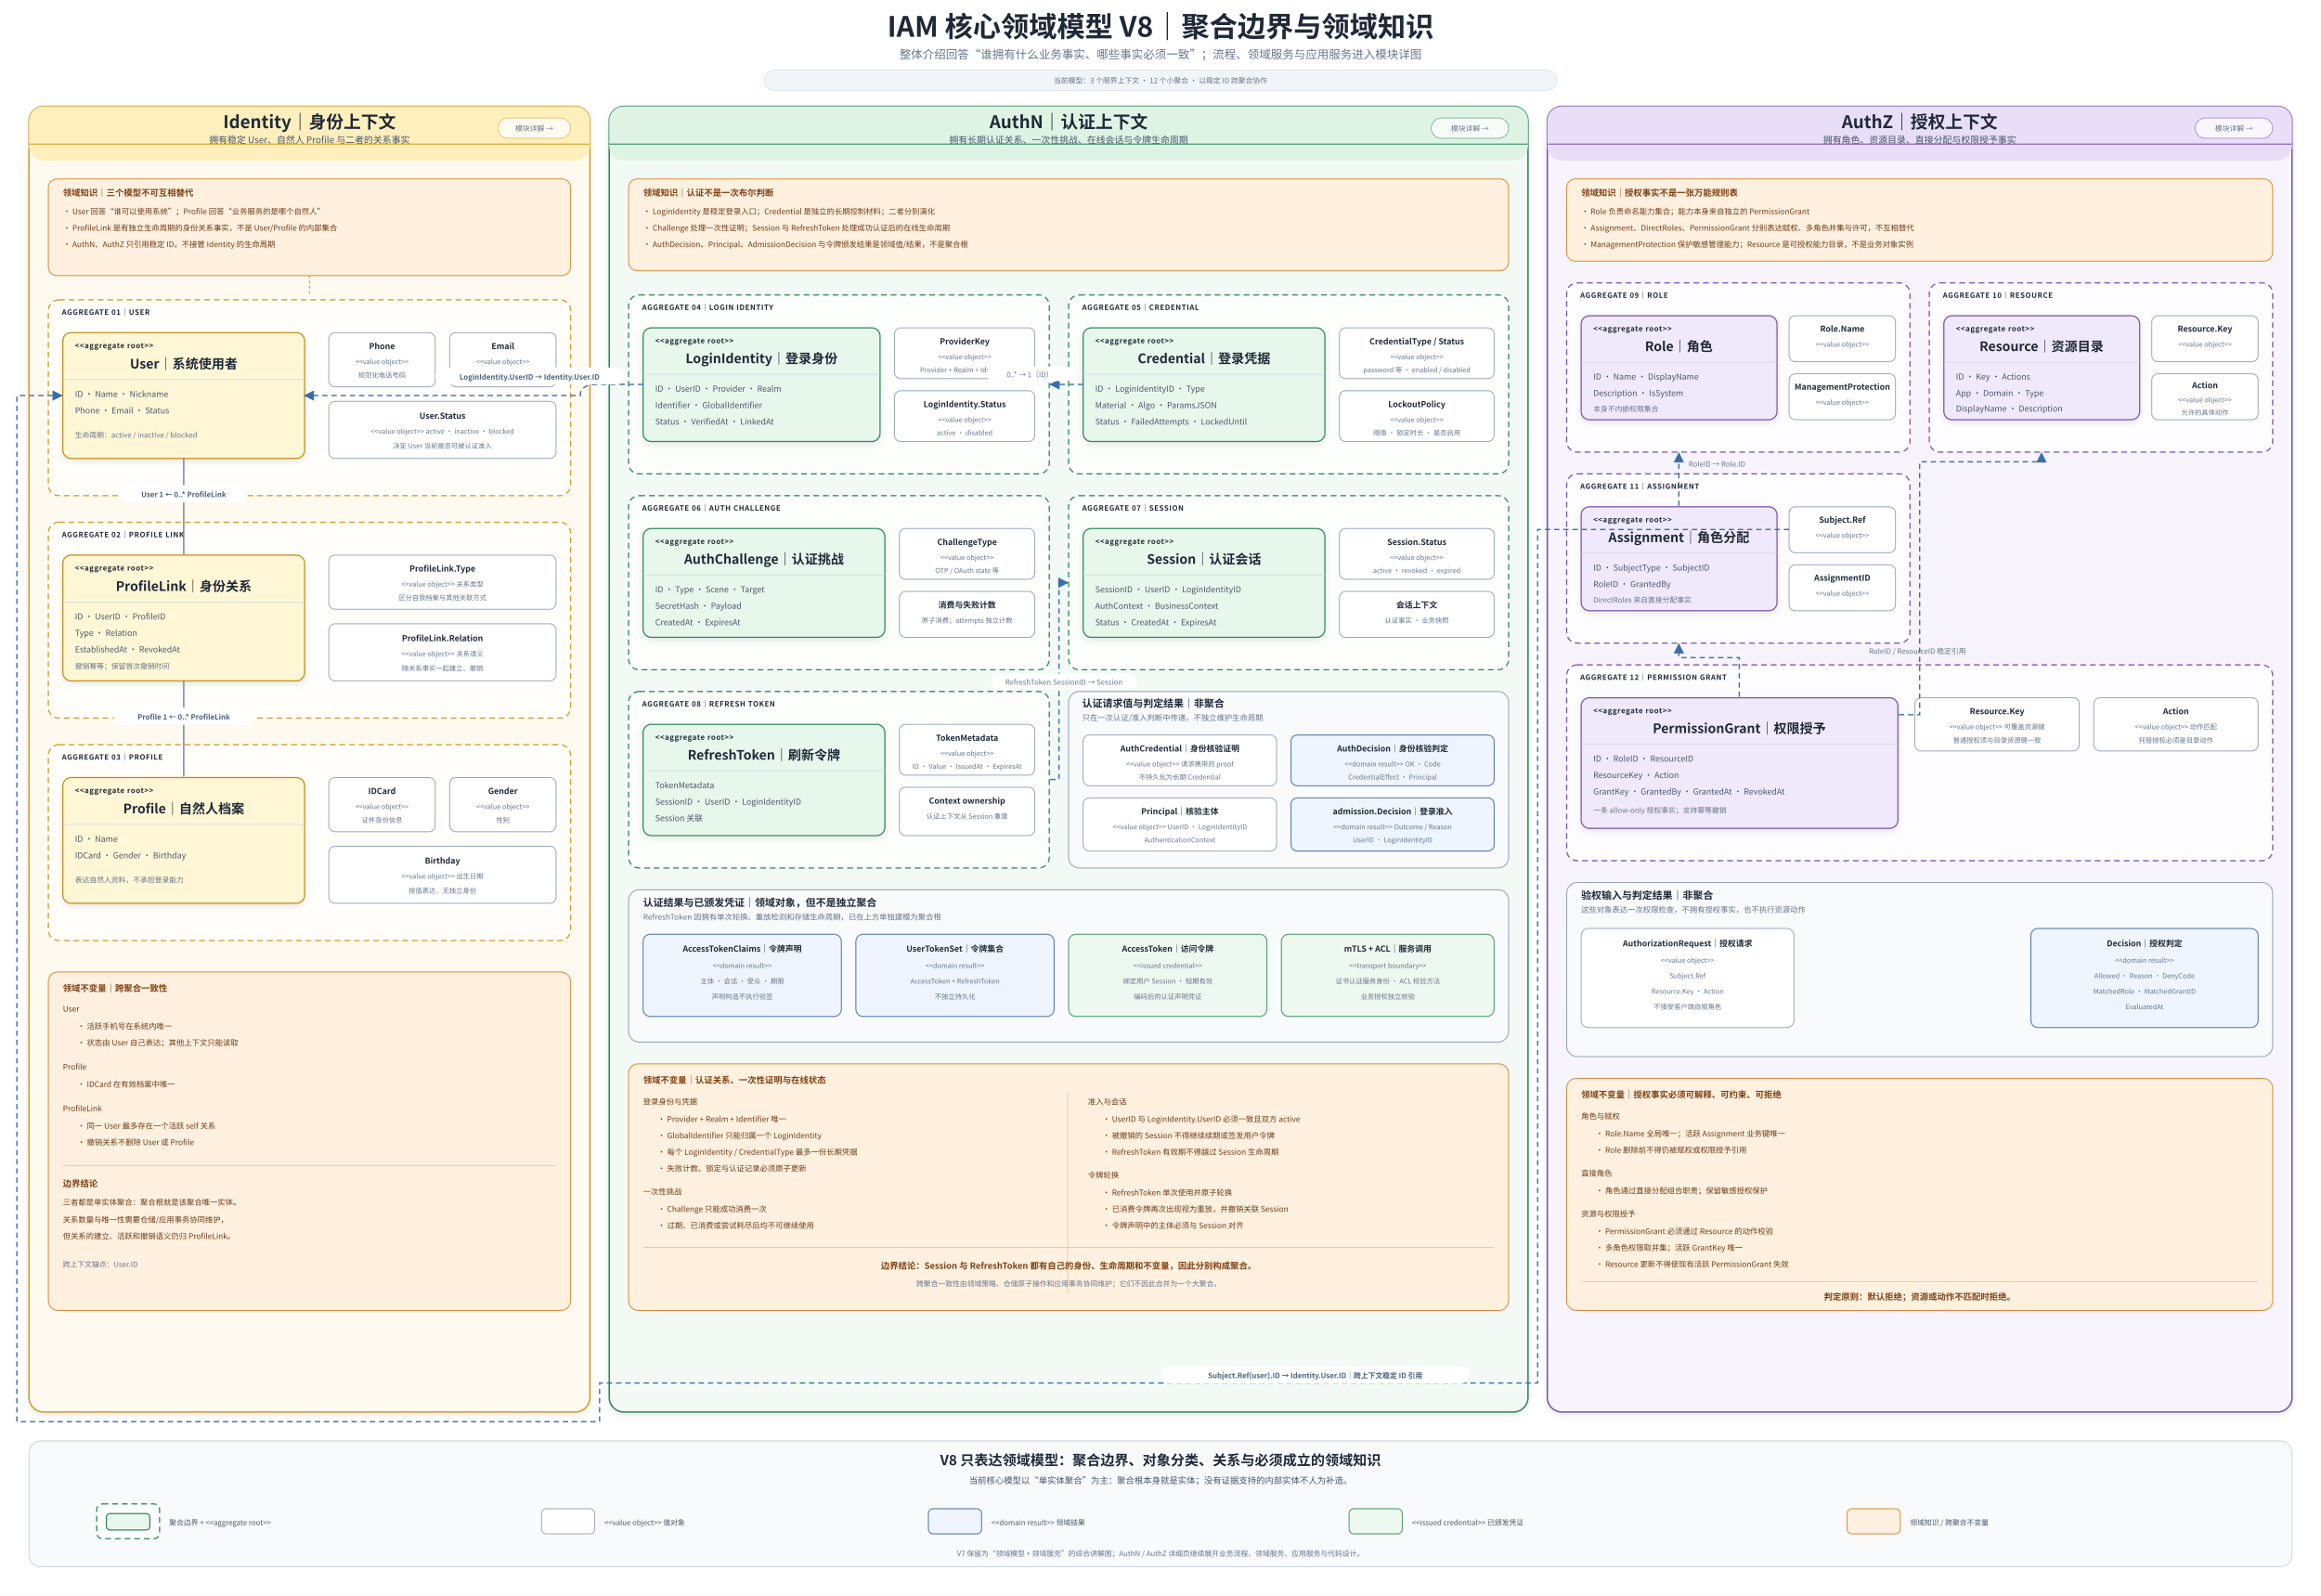
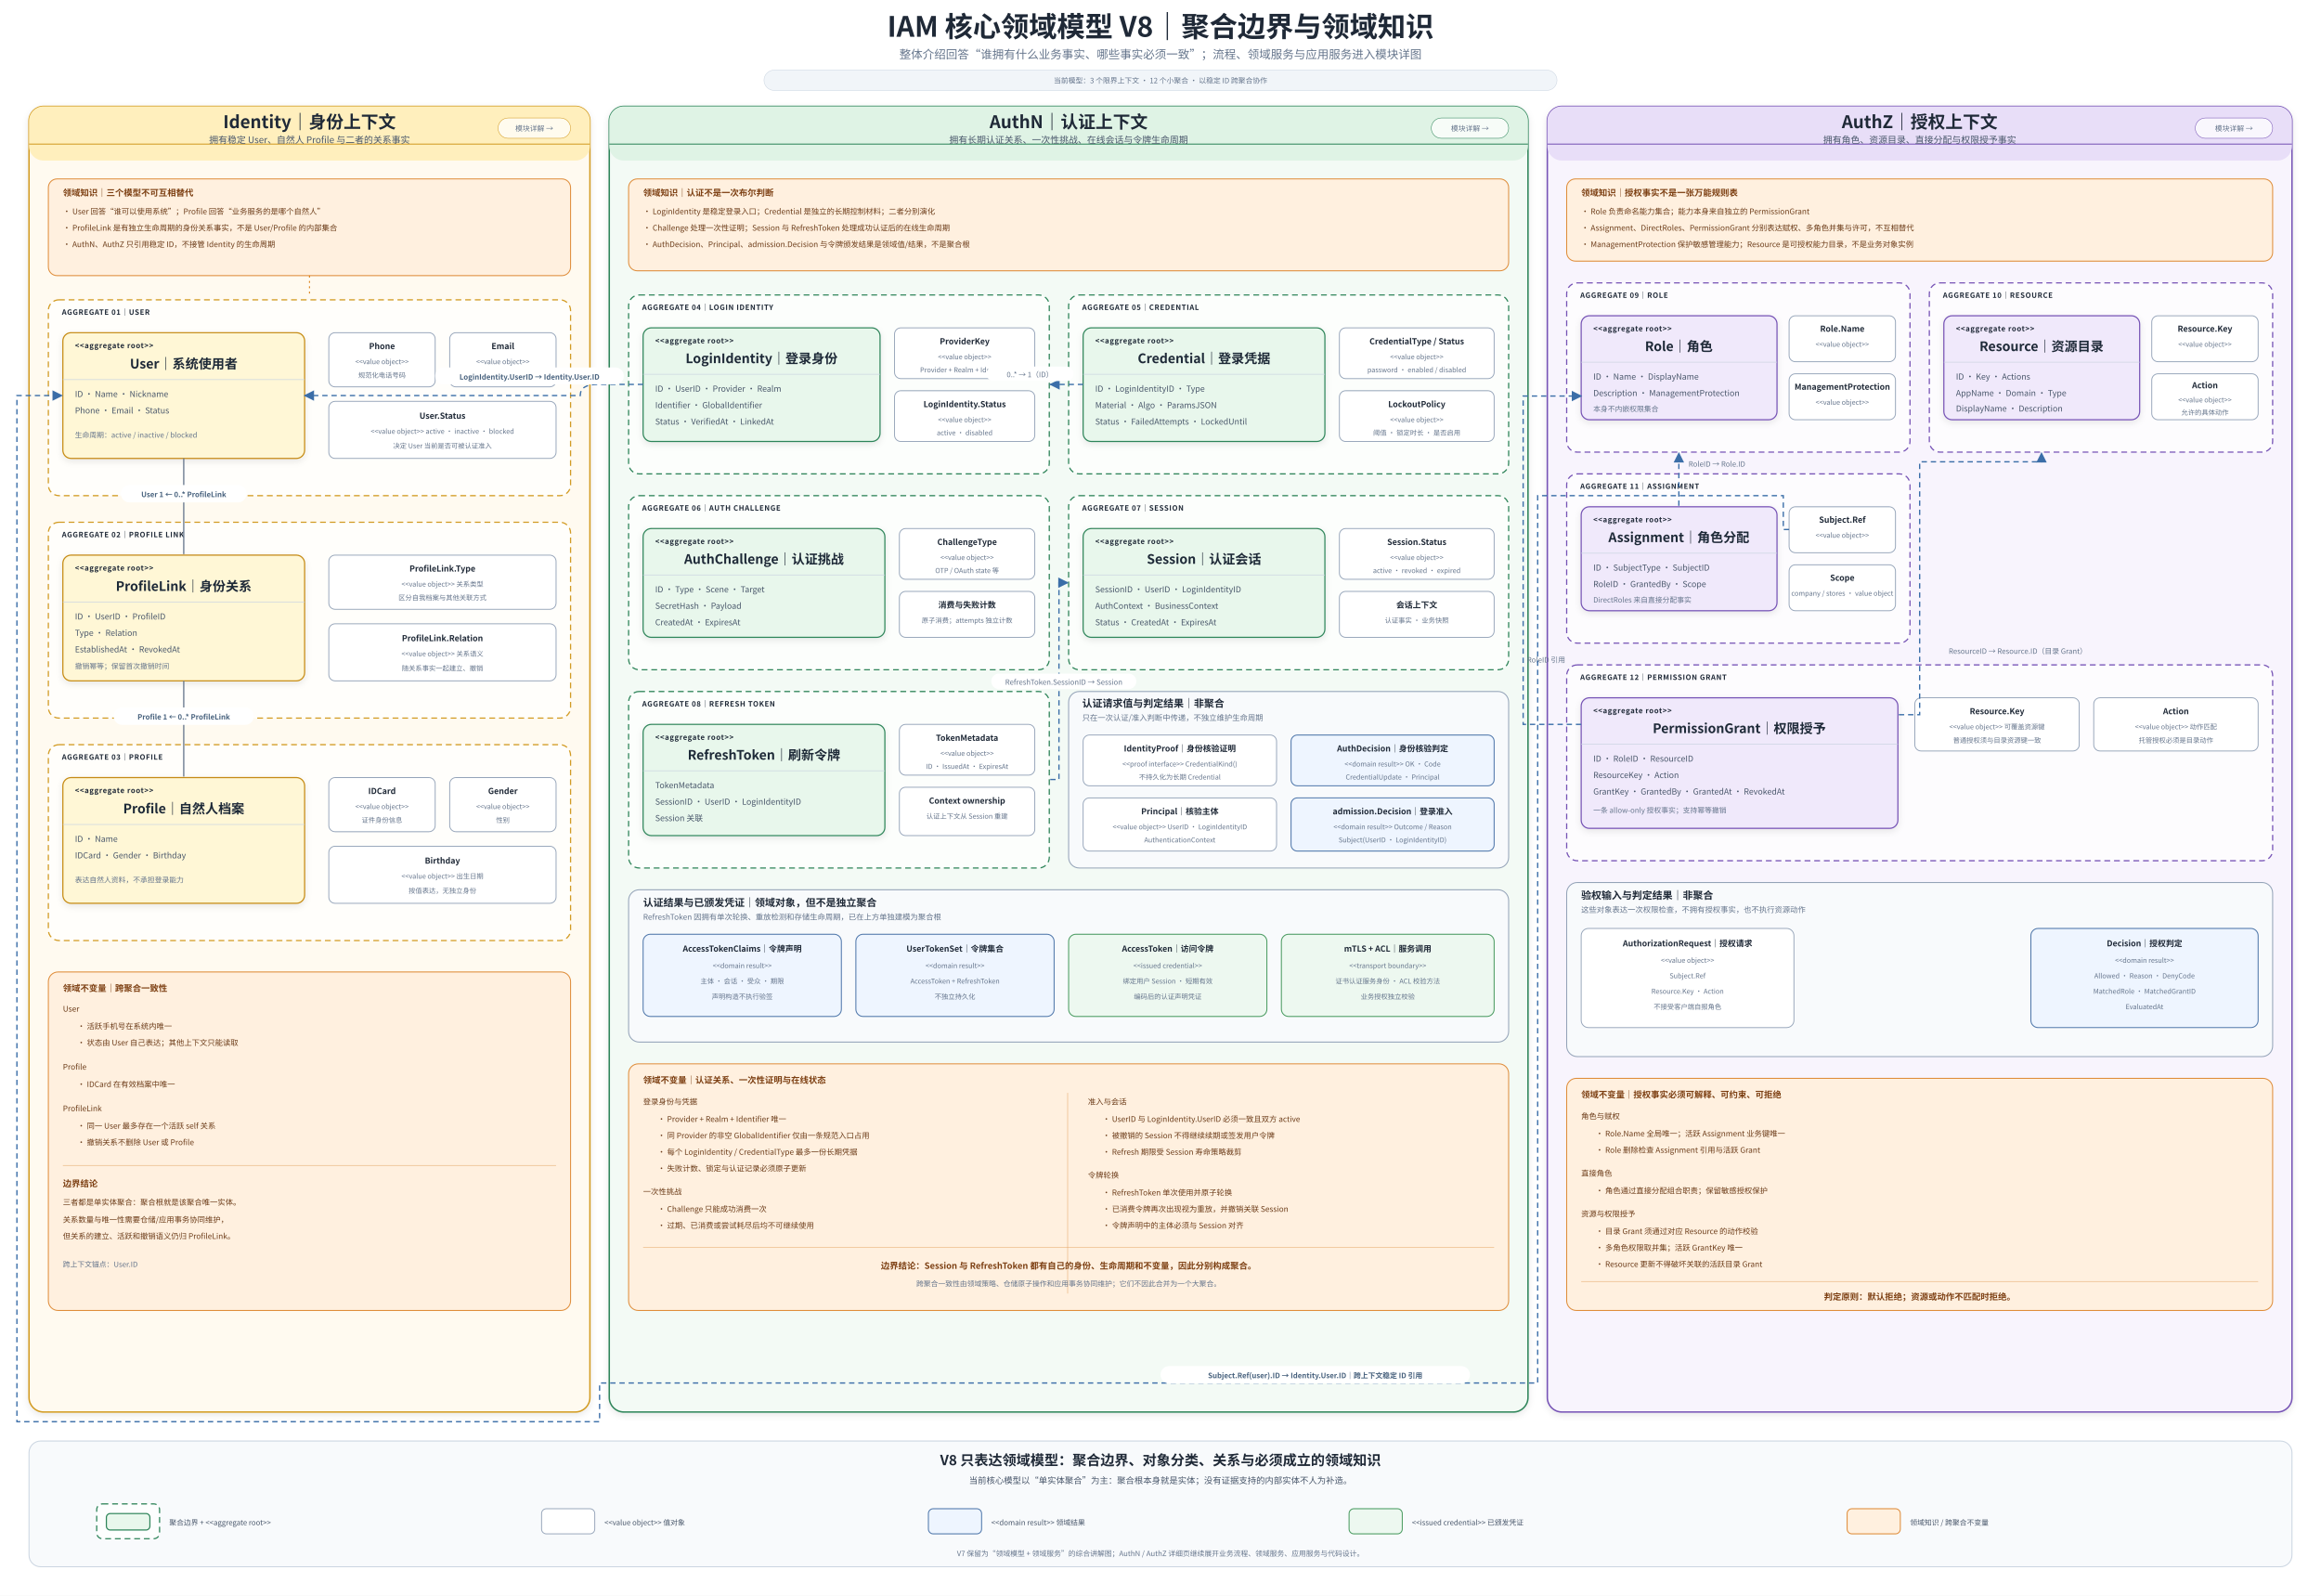
<svg xmlns="http://www.w3.org/2000/svg" width="4800" height="3300" viewBox="0 0 4800 3300" role="img" aria-labelledby="title desc">
  <defs>
    <filter id="shadow" x="-20%" y="-20%" width="140%" height="150%">
      <feDropShadow dx="0" dy="5" stdDeviation="7" flood-color="#0f172a" flood-opacity="0.09" />
    </filter>
    <marker id="refArrow" viewBox="0 0 10 10" refX="9" refY="5" markerWidth="8" markerHeight="8" orient="auto-start-reverse">
      <path d="M0 0 L10 5 L0 10 Z" fill="#3b6ea8" />
    </marker>
    <style>
      text { font-family: "PingFang SC", "Noto Sans CJK SC", "Microsoft YaHei", Arial, sans-serif; fill: #1f2937; }
      .page-title { font-size: 58px; font-weight: 750; }
      .page-subtitle { font-size: 24px; fill: #64748b; }
      .context-title { font-size: 36px; font-weight: 750; }
      .context-subtitle { font-size: 19px; fill: #475569; }
      .aggregate-label { font-size: 15px; font-weight: 750; letter-spacing: 1.1px; }
      .root-title { font-size: 27px; font-weight: 750; }
      .field { font-size: 17px; fill: #475569; }
      .small { font-size: 15px; fill: #64748b; }
      .vo-title { font-size: 17px; font-weight: 700; }
      .vo-body { font-size: 14px; fill: #64748b; }
      .section-title { font-size: 21px; font-weight: 750; }
      .section-note { font-size: 16px; fill: #64748b; }
      .knowledge-title { font-size: 18px; font-weight: 750; fill: #7c3f12; }
      .knowledge-text { font-size: 16px; fill: #6b3b18; }
      .relation { font-size: 15px; font-weight: 650; fill: #47617d; }
      .footer-title { font-size: 29px; font-weight: 750; }
      .footer-text { font-size: 18px; fill: #475569; }
      .legend { font-size: 15px; fill: #475569; }

      .context-identity { fill: #fffaf0; stroke: #d29b23; stroke-width: 3; }
      .context-authn { fill: #f3faf5; stroke: #2f855a; stroke-width: 3; }
      .context-authz { fill: #f8f4fd; stroke: #7653b5; stroke-width: 3; }
      .head-identity { fill: #ffefbd; }
      .head-authn { fill: #dff3e5; }
      .head-authz { fill: #e8def8; }

      .aggregate-boundary { fill: #ffffff; fill-opacity: 0.72; stroke-width: 2.5; stroke-dasharray: 12 8; }
      .boundary-identity { stroke: #d29b23; }
      .boundary-authn { stroke: #2f855a; }
      .boundary-authz { stroke: #7653b5; }
      .root-identity { fill: #fff7d6; stroke: #c58a12; stroke-width: 2.4; }
      .root-authn { fill: #e8f7ec; stroke: #2f855a; stroke-width: 2.4; }
      .root-authz { fill: #f0e9fb; stroke: #7653b5; stroke-width: 2.4; }
      .vo { fill: #ffffff; stroke: #94a3b8; stroke-width: 1.8; }
      .non-aggregate { fill: #f8fafc; stroke: #94a3b8; stroke-width: 2; }
      .domain-result { fill: #eef5ff; stroke: #4f77aa; stroke-width: 2; }
      .issued-credential { fill: #edf8f0; stroke: #4a9b61; stroke-width: 2; }
      .knowledge { fill: #fff0df; stroke: #df8d3b; stroke-width: 2; }
      .divider { stroke: #cbd5e1; stroke-width: 1.4; }
      .association { fill: none; stroke: #64748b; stroke-width: 2.5; }
      .reference { fill: none; stroke: #3b6ea8; stroke-width: 2.7; stroke-dasharray: 11 8; marker-end: url(#refArrow); }
      .knowledge-link { fill: none; stroke: #d97706; stroke-width: 2; stroke-dasharray: 4 7; }
    </style>
  </defs>
  <rect width="4800" height="3300" fill="#ffffff" />
  <text id="core-domain-model-v8" x="2400" y="76" text-anchor="middle" class="page-title">IAM 核心领域模型 V8｜聚合边界与领域知识</text>
  <text x="2400" y="121" text-anchor="middle" class="page-subtitle">整体介绍回答“谁拥有什么业务事实、哪些事实必须一致”；流程、领域服务与应用服务进入模块详图</text>
  <rect x="1580" y="145" width="1640" height="42" rx="21" fill="#f1f5f9" stroke="#cbd5e1" />
  <text x="2400" y="172" text-anchor="middle" class="small">当前模型：3 个限界上下文 · 12 个小聚合 · 以稳定 ID 跨聚合协作</text>
  <rect x="60" y="220" width="1160" height="2700" rx="30" class="context-identity" filter="url(#shadow)" />
  <rect x="60" y="220" width="1160" height="112" rx="30" class="head-identity" />
  <path d="M60 298 H1220" stroke="#d29b23" stroke-width="2" />
  <text x="640" y="265" text-anchor="middle" class="context-title">Identity｜身份上下文</text>
  <text x="640" y="296" text-anchor="middle" class="context-subtitle">拥有稳定 User、自然人 Profile 与二者的关系事实</text>
  <a href="../../02-业务模块/01-Identity/00-模块总览.md">
    <rect x="1030" y="244" width="150" height="42" rx="21" fill="#ffffff" fill-opacity="0.75" stroke="#d29b23" />
    <text x="1105" y="271" text-anchor="middle" class="small">模块详解 →</text>
  </a>
  <rect x="100" y="370" width="1080" height="200" rx="18" class="knowledge" />
  <text x="130" y="405" class="knowledge-title">领域知识｜三个模型不可互相替代</text>
  <text x="130" y="443" class="knowledge-text">• User 回答“谁可以使用系统”；Profile 回答“业务服务的是哪个自然人”</text>
  <text x="130" y="477" class="knowledge-text">• ProfileLink 是有独立生命周期的身份关系事实，不是 User/Profile 的内部集合</text>
  <text x="130" y="511" class="knowledge-text">• AuthN、AuthZ 只引用稳定 ID，不接管 Identity 的生命周期</text>
  <path d="M640 570 V612" class="knowledge-link" />
  <rect x="100" y="620" width="1080" height="405" rx="22" class="aggregate-boundary boundary-identity" />
  <text x="128" y="651" class="aggregate-label" fill="#9a6a08">AGGREGATE 01｜USER</text>
  <g filter="url(#shadow)">
    <rect x="130" y="688" width="500" height="260" rx="17" class="root-identity" />
    <text x="155" y="720" class="aggregate-label" fill="#9a6a08">&lt;&lt;aggregate root&gt;&gt;</text>
    <text x="380" y="762" text-anchor="middle" class="root-title">User｜系统使用者</text>
    <line x1="130" y1="785" x2="630" y2="785" class="divider" />
    <text x="155" y="821" class="field">ID · Name · Nickname</text>
    <text x="155" y="855" class="field">Phone · Email · Status</text>
    <text x="155" y="905" class="small">生命周期：active / inactive / blocked</text>
  </g>
  <rect x="680" y="688" width="220" height="112" rx="13" class="vo" />
  <text x="790" y="722" text-anchor="middle" class="vo-title">Phone</text>
  <text x="790" y="753" text-anchor="middle" class="vo-body">&lt;&lt;value object&gt;&gt;</text>
  <text x="790" y="781" text-anchor="middle" class="vo-body">规范化电话号码</text>
  <rect x="930" y="688" width="220" height="112" rx="13" class="vo" />
  <text x="1040" y="722" text-anchor="middle" class="vo-title">Email</text>
  <text x="1040" y="753" text-anchor="middle" class="vo-body">&lt;&lt;value object&gt;&gt;</text>
  <text x="1040" y="781" text-anchor="middle" class="vo-body">规范化邮箱</text>
  <rect x="680" y="830" width="470" height="118" rx="13" class="vo" />
  <text x="915" y="866" text-anchor="middle" class="vo-title">User.Status</text>
  <text x="915" y="897" text-anchor="middle" class="vo-body">&lt;&lt;value object&gt;&gt; active · inactive · blocked</text>
  <text x="915" y="927" text-anchor="middle" class="vo-body">决定 User 当前是否可被认证准入</text>
  <rect x="100" y="1080" width="1080" height="405" rx="22" class="aggregate-boundary boundary-identity" />
  <text x="128" y="1111" class="aggregate-label" fill="#9a6a08">AGGREGATE 02｜PROFILE LINK</text>
  <g filter="url(#shadow)">
    <rect x="130" y="1148" width="500" height="260" rx="17" class="root-identity" />
    <text x="155" y="1180" class="aggregate-label" fill="#9a6a08">&lt;&lt;aggregate root&gt;&gt;</text>
    <text x="380" y="1222" text-anchor="middle" class="root-title">ProfileLink｜身份关系</text>
    <line x1="130" y1="1245" x2="630" y2="1245" class="divider" />
    <text x="155" y="1281" class="field">ID · UserID · ProfileID</text>
    <text x="155" y="1315" class="field">Type · Relation</text>
    <text x="155" y="1349" class="field">EstablishedAt · RevokedAt</text>
    <text x="155" y="1383" class="small">撤销幂等；保留首次撤销时间</text>
  </g>
  <rect x="680" y="1148" width="470" height="112" rx="13" class="vo" />
  <text x="915" y="1182" text-anchor="middle" class="vo-title">ProfileLink.Type</text>
  <text x="915" y="1213" text-anchor="middle" class="vo-body">&lt;&lt;value object&gt;&gt; 关系类型</text>
  <text x="915" y="1241" text-anchor="middle" class="vo-body">区分自我档案与其他关联方式</text>
  <rect x="680" y="1290" width="470" height="118" rx="13" class="vo" />
  <text x="915" y="1326" text-anchor="middle" class="vo-title">ProfileLink.Relation</text>
  <text x="915" y="1357" text-anchor="middle" class="vo-body">&lt;&lt;value object&gt;&gt; 关系语义</text>
  <text x="915" y="1387" text-anchor="middle" class="vo-body">随关系事实一起建立、撤销</text>
  <rect x="100" y="1540" width="1080" height="405" rx="22" class="aggregate-boundary boundary-identity" />
  <text x="128" y="1571" class="aggregate-label" fill="#9a6a08">AGGREGATE 03｜PROFILE</text>
  <g filter="url(#shadow)">
    <rect x="130" y="1608" width="500" height="260" rx="17" class="root-identity" />
    <text x="155" y="1640" class="aggregate-label" fill="#9a6a08">&lt;&lt;aggregate root&gt;&gt;</text>
    <text x="380" y="1682" text-anchor="middle" class="root-title">Profile｜自然人档案</text>
    <line x1="130" y1="1705" x2="630" y2="1705" class="divider" />
    <text x="155" y="1741" class="field">ID · Name</text>
    <text x="155" y="1775" class="field">IDCard · Gender · Birthday</text>
    <text x="155" y="1825" class="small">表达自然人资料，不承担登录能力</text>
  </g>
  <rect x="680" y="1608" width="220" height="112" rx="13" class="vo" />
  <text x="790" y="1642" text-anchor="middle" class="vo-title">IDCard</text>
  <text x="790" y="1673" text-anchor="middle" class="vo-body">&lt;&lt;value object&gt;&gt;</text>
  <text x="790" y="1701" text-anchor="middle" class="vo-body">证件身份信息</text>
  <rect x="930" y="1608" width="220" height="112" rx="13" class="vo" />
  <text x="1040" y="1642" text-anchor="middle" class="vo-title">Gender</text>
  <text x="1040" y="1673" text-anchor="middle" class="vo-body">&lt;&lt;value object&gt;&gt;</text>
  <text x="1040" y="1701" text-anchor="middle" class="vo-body">性别</text>
  <rect x="680" y="1750" width="470" height="118" rx="13" class="vo" />
  <text x="915" y="1786" text-anchor="middle" class="vo-title">Birthday</text>
  <text x="915" y="1817" text-anchor="middle" class="vo-body">&lt;&lt;value object&gt;&gt; 出生日期</text>
  <text x="915" y="1847" text-anchor="middle" class="vo-body">按值表达，无独立身份</text>
  <path d="M380 948 V1146" class="association" />
  <rect x="250" y="1003" width="260" height="36" rx="18" fill="#ffffff" />
  <text x="380" y="1028" text-anchor="middle" class="relation">User 1 ← 0..* ProfileLink</text>
  <path d="M380 1408 V1606" class="association" />
  <rect x="235" y="1463" width="290" height="36" rx="18" fill="#ffffff" />
  <text x="380" y="1488" text-anchor="middle" class="relation">Profile 1 ← 0..* ProfileLink</text>
  <rect x="100" y="2010" width="1080" height="700" rx="20" class="knowledge" />
  <text x="130" y="2050" class="knowledge-title">领域不变量｜跨聚合一致性</text>
  <text x="130" y="2092" class="knowledge-text">User</text>
  <text x="160" y="2128" class="knowledge-text">• 活跃手机号在系统内唯一</text>
  <text x="160" y="2162" class="knowledge-text">• 状态由 User 自己表达；其他上下文只能读取</text>
  <text x="130" y="2212" class="knowledge-text">Profile</text>
  <text x="160" y="2248" class="knowledge-text">• IDCard 在有效档案中唯一</text>
  <text x="130" y="2298" class="knowledge-text">ProfileLink</text>
  <text x="160" y="2334" class="knowledge-text">• 同一 User 最多存在一个活跃 self 关系</text>
  <text x="160" y="2368" class="knowledge-text">• 撤销关系不删除 User 或 Profile</text>
  <line x1="130" y1="2410" x2="1150" y2="2410" stroke="#e3a566" />
  <text x="130" y="2454" class="knowledge-title">边界结论</text>
  <text x="130" y="2492" class="knowledge-text">三者都是单实体聚合：聚合根就是该聚合唯一实体。</text>
  <text x="130" y="2528" class="knowledge-text">关系数量与唯一性需要仓储/应用事务协同维护，</text>
  <text x="130" y="2562" class="knowledge-text">但关系的建立、活跃和撤销语义仍归 ProfileLink。</text>
  <text x="130" y="2620" class="small">跨上下文锚点：User.ID</text>
  <rect x="1260" y="220" width="1900" height="2700" rx="30" class="context-authn" filter="url(#shadow)" />
  <rect x="1260" y="220" width="1900" height="112" rx="30" class="head-authn" />
  <path d="M1260 298 H3160" stroke="#2f855a" stroke-width="2" />
  <text x="2210" y="265" text-anchor="middle" class="context-title">AuthN｜认证上下文</text>
  <text x="2210" y="296" text-anchor="middle" class="context-subtitle">拥有长期认证关系、一次性挑战、在线会话与令牌生命周期</text>
  <a href="../../02-业务模块/02-AuthN/00-模块总览.md">
    <rect x="2960" y="244" width="160" height="42" rx="21" fill="#ffffff" fill-opacity="0.75" stroke="#2f855a" />
    <text x="3040" y="271" text-anchor="middle" class="small">模块详解 →</text>
  </a>
  <rect x="1300" y="370" width="1820" height="190" rx="18" class="knowledge" />
  <text x="1330" y="405" class="knowledge-title">领域知识｜认证不是一次布尔判断</text>
  <text x="1330" y="443" class="knowledge-text">• LoginIdentity 是稳定登录入口；Credential 是独立的长期控制材料；二者分别演化</text>
  <text x="1330" y="477" class="knowledge-text">• Challenge 处理一次性证明；Session 与 RefreshToken 处理成功认证后的在线生命周期</text>
-   <text x="1330" y="511" class="knowledge-text">• AuthDecision、Principal、AdmissionDecision 与令牌颁发结果是领域值/结果，不是聚合根</text>
+   <text x="1330" y="511" class="knowledge-text">• AuthDecision、Principal、admission.Decision 与令牌颁发结果是领域值/结果，不是聚合根</text>
  <rect x="1300" y="610" width="870" height="370" rx="22" class="aggregate-boundary boundary-authn" />
  <text x="1328" y="641" class="aggregate-label" fill="#276749">AGGREGATE 04｜LOGIN IDENTITY</text>
  <g filter="url(#shadow)">
    <rect x="1330" y="678" width="490" height="235" rx="17" class="root-authn" />
    <text x="1355" y="710" class="aggregate-label" fill="#276749">&lt;&lt;aggregate root&gt;&gt;</text>
    <text x="1575" y="751" text-anchor="middle" class="root-title">LoginIdentity｜登录身份</text>
    <line x1="1330" y1="774" x2="1820" y2="774" class="divider" />
    <text x="1355" y="810" class="field">ID · UserID · Provider · Realm</text>
    <text x="1355" y="844" class="field">Identifier · GlobalIdentifier</text>
    <text x="1355" y="878" class="field">Status · VerifiedAt · LinkedAt</text>
  </g>
  <rect x="1850" y="678" width="290" height="105" rx="13" class="vo" />
  <text x="1995" y="712" text-anchor="middle" class="vo-title">ProviderKey</text>
  <text x="1995" y="743" text-anchor="middle" class="vo-body">&lt;&lt;value object&gt;&gt;</text>
  <text x="1995" y="770" text-anchor="middle" class="vo-body">Provider + Realm + Identifier</text>
  <rect x="1850" y="808" width="290" height="105" rx="13" class="vo" />
  <text x="1995" y="842" text-anchor="middle" class="vo-title">LoginIdentity.Status</text>
  <text x="1995" y="873" text-anchor="middle" class="vo-body">&lt;&lt;value object&gt;&gt;</text>
  <text x="1995" y="900" text-anchor="middle" class="vo-body">active · disabled</text>
  <rect x="2210" y="610" width="910" height="370" rx="22" class="aggregate-boundary boundary-authn" />
  <text x="2238" y="641" class="aggregate-label" fill="#276749">AGGREGATE 05｜CREDENTIAL</text>
  <g filter="url(#shadow)">
    <rect x="2240" y="678" width="500" height="235" rx="17" class="root-authn" />
    <text x="2265" y="710" class="aggregate-label" fill="#276749">&lt;&lt;aggregate root&gt;&gt;</text>
    <text x="2490" y="751" text-anchor="middle" class="root-title">Credential｜登录凭据</text>
    <line x1="2240" y1="774" x2="2740" y2="774" class="divider" />
    <text x="2265" y="810" class="field">ID · LoginIdentityID · Type</text>
    <text x="2265" y="844" class="field">Material · Algo · ParamsJSON</text>
    <text x="2265" y="878" class="field">Status · FailedAttempts · LockedUntil</text>
  </g>
  <rect x="2770" y="678" width="320" height="105" rx="13" class="vo" />
  <text x="2930" y="712" text-anchor="middle" class="vo-title">CredentialType / Status</text>
  <text x="2930" y="743" text-anchor="middle" class="vo-body">&lt;&lt;value object&gt;&gt;</text>
-   <text x="2930" y="770" text-anchor="middle" class="vo-body">password 等 · enabled / disabled</text>
+   <text x="2930" y="770" text-anchor="middle" class="vo-body">password · enabled / disabled</text>
  <rect x="2770" y="808" width="320" height="105" rx="13" class="vo" />
  <text x="2930" y="842" text-anchor="middle" class="vo-title">LockoutPolicy</text>
  <text x="2930" y="873" text-anchor="middle" class="vo-body">&lt;&lt;value object&gt;&gt;</text>
  <text x="2930" y="900" text-anchor="middle" class="vo-body">阈值 · 锁定时长 · 是否启用</text>
  <path d="M2240 795 H2172" class="reference" />
  <rect x="2040" y="758" width="180" height="30" rx="15" fill="#ffffff" />
  <text x="2130" y="780" text-anchor="middle" class="small">0..* → 1（ID）</text>
  <rect x="1300" y="1025" width="870" height="360" rx="22" class="aggregate-boundary boundary-authn" />
  <text x="1328" y="1056" class="aggregate-label" fill="#276749">AGGREGATE 06｜AUTH CHALLENGE</text>
  <g filter="url(#shadow)">
    <rect x="1330" y="1093" width="500" height="225" rx="17" class="root-authn" />
    <text x="1355" y="1125" class="aggregate-label" fill="#276749">&lt;&lt;aggregate root&gt;&gt;</text>
    <text x="1580" y="1166" text-anchor="middle" class="root-title">AuthChallenge｜认证挑战</text>
    <line x1="1330" y1="1189" x2="1830" y2="1189" class="divider" />
    <text x="1355" y="1225" class="field">ID · Type · Scene · Target</text>
    <text x="1355" y="1259" class="field">SecretHash · Payload</text>
    <text x="1355" y="1293" class="field">CreatedAt · ExpiresAt</text>
  </g>
  <rect x="1860" y="1093" width="280" height="105" rx="13" class="vo" />
  <text x="2000" y="1127" text-anchor="middle" class="vo-title">ChallengeType</text>
  <text x="2000" y="1158" text-anchor="middle" class="vo-body">&lt;&lt;value object&gt;&gt;</text>
  <text x="2000" y="1185" text-anchor="middle" class="vo-body">OTP / OAuth state 等</text>
  <rect x="1860" y="1223" width="280" height="95" rx="13" class="vo" />
  <text x="2000" y="1257" text-anchor="middle" class="vo-title">消费与失败计数</text>
  <text x="2000" y="1288" text-anchor="middle" class="vo-body">原子消费；attempts 独立计数</text>
  <rect x="2210" y="1025" width="910" height="360" rx="22" class="aggregate-boundary boundary-authn" />
  <text x="2238" y="1056" class="aggregate-label" fill="#276749">AGGREGATE 07｜SESSION</text>
  <g filter="url(#shadow)">
    <rect x="2240" y="1093" width="500" height="225" rx="17" class="root-authn" />
    <text x="2265" y="1125" class="aggregate-label" fill="#276749">&lt;&lt;aggregate root&gt;&gt;</text>
    <text x="2490" y="1166" text-anchor="middle" class="root-title">Session｜认证会话</text>
    <line x1="2240" y1="1189" x2="2740" y2="1189" class="divider" />
    <text x="2265" y="1225" class="field">SessionID · UserID · LoginIdentityID</text>
    <text x="2265" y="1259" class="field">AuthContext · BusinessContext</text>
    <text x="2265" y="1293" class="field">Status · CreatedAt · ExpiresAt</text>
  </g>
  <rect x="2770" y="1093" width="320" height="105" rx="13" class="vo" />
  <text x="2930" y="1127" text-anchor="middle" class="vo-title">Session.Status</text>
  <text x="2930" y="1158" text-anchor="middle" class="vo-body">&lt;&lt;value object&gt;&gt;</text>
  <text x="2930" y="1185" text-anchor="middle" class="vo-body">active · revoked · expired</text>
  <rect x="2770" y="1223" width="320" height="95" rx="13" class="vo" />
  <text x="2930" y="1257" text-anchor="middle" class="vo-title">会话上下文</text>
  <text x="2930" y="1288" text-anchor="middle" class="vo-body">认证事实 · 业务快照</text>
  <rect x="1300" y="1430" width="870" height="365" rx="22" class="aggregate-boundary boundary-authn" />
  <text x="1328" y="1461" class="aggregate-label" fill="#276749">AGGREGATE 08｜REFRESH TOKEN</text>
  <g filter="url(#shadow)">
    <rect x="1330" y="1498" width="500" height="230" rx="17" class="root-authn" />
    <text x="1355" y="1530" class="aggregate-label" fill="#276749">&lt;&lt;aggregate root&gt;&gt;</text>
    <text x="1580" y="1571" text-anchor="middle" class="root-title">RefreshToken｜刷新令牌</text>
    <line x1="1330" y1="1594" x2="1830" y2="1594" class="divider" />
    <text x="1355" y="1630" class="field">TokenMetadata</text>
    <text x="1355" y="1664" class="field">SessionID · UserID · LoginIdentityID</text>
    <text x="1355" y="1698" class="field">Session 关联</text>
  </g>
  <rect x="1860" y="1498" width="280" height="105" rx="13" class="vo" />
  <text x="2000" y="1532" text-anchor="middle" class="vo-title">TokenMetadata</text>
  <text x="2000" y="1563" text-anchor="middle" class="vo-body">&lt;&lt;value object&gt;&gt;</text>
-   <text x="2000" y="1590" text-anchor="middle" class="vo-body">ID · Value · IssuedAt · ExpiresAt</text>
+   <text x="2000" y="1590" text-anchor="middle" class="vo-body">ID · IssuedAt · ExpiresAt</text>
  <rect x="1860" y="1628" width="280" height="100" rx="13" class="vo" />
  <text x="2000" y="1662" text-anchor="middle" class="vo-title">Context ownership</text>
  <text x="2000" y="1693" text-anchor="middle" class="vo-body">认证上下文从 Session 重建</text>
  <path d="M2172 1612 H2190 V1205 H2208" class="reference" />
  <rect x="2050" y="1393" width="300" height="32" rx="16" fill="#ffffff" />
  <text x="2200" y="1416" text-anchor="middle" class="small">RefreshToken.SessionID → Session</text>
  <rect x="2210" y="1430" width="910" height="365" rx="22" class="non-aggregate" />
  <text x="2238" y="1462" class="section-title">认证请求值与判定结果｜非聚合</text>
  <text x="2238" y="1490" class="section-note">只在一次认证/准入判断中传递，不独立维护生命周期</text>
  <rect x="2240" y="1520" width="400" height="105" rx="13" class="vo" />
-   <text x="2440" y="1554" text-anchor="middle" class="vo-title">AuthCredential｜身份核验证明</text>
-   <text x="2440" y="1585" text-anchor="middle" class="vo-body">&lt;&lt;value object&gt;&gt; 请求携带的 proof</text>
+   <text x="2440" y="1554" text-anchor="middle" class="vo-title">IdentityProof｜身份核验证明</text>
+   <text x="2440" y="1585" text-anchor="middle" class="vo-body">&lt;&lt;proof interface&gt;&gt; CredentialKind()</text>
  <text x="2440" y="1612" text-anchor="middle" class="vo-body">不持久化为长期 Credential</text>
  <rect x="2670" y="1520" width="420" height="105" rx="13" class="domain-result" />
  <text x="2880" y="1554" text-anchor="middle" class="vo-title">AuthDecision｜身份核验判定</text>
  <text x="2880" y="1585" text-anchor="middle" class="vo-body">&lt;&lt;domain result&gt;&gt; OK · Code</text>
-   <text x="2880" y="1612" text-anchor="middle" class="vo-body">CredentialEffect · Principal</text>
+   <text x="2880" y="1612" text-anchor="middle" class="vo-body">CredentialUpdate · Principal</text>
  <rect x="2240" y="1650" width="400" height="110" rx="13" class="vo" />
  <text x="2440" y="1684" text-anchor="middle" class="vo-title">Principal｜核验主体</text>
  <text x="2440" y="1715" text-anchor="middle" class="vo-body">&lt;&lt;value object&gt;&gt; UserID · LoginIdentityID</text>
  <text x="2440" y="1742" text-anchor="middle" class="vo-body">AuthenticationContext</text>
  <rect x="2670" y="1650" width="420" height="110" rx="13" class="domain-result" />
  <text x="2880" y="1684" text-anchor="middle" class="vo-title">admission.Decision｜登录准入</text>
  <text x="2880" y="1715" text-anchor="middle" class="vo-body">&lt;&lt;domain result&gt;&gt; Outcome / Reason</text>
-   <text x="2880" y="1742" text-anchor="middle" class="vo-body">UserID · LoginIdentityID</text>
+   <text x="2880" y="1742" text-anchor="middle" class="vo-body">Subject(UserID · LoginIdentityID)</text>
  <rect x="1300" y="1840" width="1820" height="315" rx="22" class="non-aggregate" />
  <text x="1330" y="1874" class="section-title">认证结果与已颁发凭证｜领域对象，但不是独立聚合</text>
  <text x="1330" y="1902" class="section-note">RefreshToken 因拥有单次轮换、重放检测和存储生命周期，已在上方单独建模为聚合根</text>
  <rect x="1330" y="1932" width="410" height="170" rx="15" class="domain-result" />
  <text x="1535" y="1968" text-anchor="middle" class="vo-title">AccessTokenClaims｜令牌声明</text>
  <text x="1535" y="2002" text-anchor="middle" class="vo-body">&lt;&lt;domain result&gt;&gt;</text>
  <text x="1535" y="2034" text-anchor="middle" class="vo-body">主体 · 会话 · 受众 · 期限</text>
  <text x="1535" y="2066" text-anchor="middle" class="vo-body">声明构造不执行验签</text>
  <rect x="1770" y="1932" width="410" height="170" rx="15" class="domain-result" />
  <text x="1975" y="1968" text-anchor="middle" class="vo-title">UserTokenSet｜令牌集合</text>
  <text x="1975" y="2002" text-anchor="middle" class="vo-body">&lt;&lt;domain result&gt;&gt;</text>
  <text x="1975" y="2034" text-anchor="middle" class="vo-body">AccessToken + RefreshToken</text>
  <text x="1975" y="2066" text-anchor="middle" class="vo-body">不独立持久化</text>
  <rect x="2210" y="1932" width="410" height="170" rx="15" class="issued-credential" />
  <text x="2415" y="1968" text-anchor="middle" class="vo-title">AccessToken｜访问令牌</text>
  <text x="2415" y="2002" text-anchor="middle" class="vo-body">&lt;&lt;issued credential&gt;&gt;</text>
  <text x="2415" y="2034" text-anchor="middle" class="vo-body">绑定用户 Session · 短期有效</text>
  <text x="2415" y="2066" text-anchor="middle" class="vo-body">编码后的认证声明凭证</text>
  <rect x="2650" y="1932" width="440" height="170" rx="15" class="issued-credential" />
  <text x="2870" y="1968" text-anchor="middle" class="vo-title">mTLS + ACL｜服务调用</text>
  <text x="2870" y="2002" text-anchor="middle" class="vo-body">&lt;&lt;transport boundary&gt;&gt;</text>
  <text x="2870" y="2034" text-anchor="middle" class="vo-body">证书认证服务身份 · ACL 校验方法</text>
  <text x="2870" y="2066" text-anchor="middle" class="vo-body">业务授权独立校验</text>
  <rect x="1300" y="2200" width="1820" height="510" rx="20" class="knowledge" />
  <text x="1330" y="2240" class="knowledge-title">领域不变量｜认证关系、一次性证明与在线状态</text>
  <line x1="2208" y1="2260" x2="2208" y2="2675" stroke="#e3a566" />
  <text x="1330" y="2284" class="knowledge-text">登录身份与凭据</text>
  <text x="1360" y="2320" class="knowledge-text">• Provider + Realm + Identifier 唯一</text>
-   <text x="1360" y="2354" class="knowledge-text">• GlobalIdentifier 只能归属一个 LoginIdentity</text>
+   <text x="1360" y="2354" class="knowledge-text">• 同 Provider 的非空 GlobalIdentifier 仅由一条规范入口占用</text>
  <text x="1360" y="2388" class="knowledge-text">• 每个 LoginIdentity / CredentialType 最多一份长期凭据</text>
  <text x="1360" y="2422" class="knowledge-text">• 失败计数、锁定与认证记录必须原子更新</text>
  <text x="1330" y="2470" class="knowledge-text">一次性挑战</text>
  <text x="1360" y="2506" class="knowledge-text">• Challenge 只能成功消费一次</text>
  <text x="1360" y="2540" class="knowledge-text">• 过期、已消费或尝试耗尽后均不可继续使用</text>
  <text x="2250" y="2284" class="knowledge-text">准入与会话</text>
  <text x="2280" y="2320" class="knowledge-text">• UserID 与 LoginIdentity.UserID 必须一致且双方 active</text>
  <text x="2280" y="2354" class="knowledge-text">• 被撤销的 Session 不得继续续期或签发用户令牌</text>
-   <text x="2280" y="2388" class="knowledge-text">• RefreshToken 有效期不得越过 Session 生命周期</text>
+   <text x="2280" y="2388" class="knowledge-text">• Refresh 期限受 Session 寿命策略裁剪</text>
  <text x="2250" y="2436" class="knowledge-text">令牌轮换</text>
  <text x="2280" y="2472" class="knowledge-text">• RefreshToken 单次使用并原子轮换</text>
  <text x="2280" y="2506" class="knowledge-text">• 已消费令牌再次出现视为重放，并撤销关联 Session</text>
  <text x="2280" y="2540" class="knowledge-text">• 令牌声明中的主体必须与 Session 对齐</text>
  <line x1="1330" y1="2580" x2="3090" y2="2580" stroke="#e3a566" />
  <text x="2210" y="2624" text-anchor="middle" class="knowledge-title">边界结论：Session 与 RefreshToken 都有自己的身份、生命周期和不变量，因此分别构成聚合。</text>
  <text x="2210" y="2660" text-anchor="middle" class="small">跨聚合一致性由领域策略、仓储原子操作和应用事务协同维护；它们不因此合并为一个大聚合。</text>
  <rect x="3200" y="220" width="1540" height="2700" rx="30" class="context-authz" filter="url(#shadow)" />
  <rect x="3200" y="220" width="1540" height="112" rx="30" class="head-authz" />
  <path d="M3200 298 H4740" stroke="#7653b5" stroke-width="2" />
  <text x="3970" y="265" text-anchor="middle" class="context-title">AuthZ｜授权上下文</text>
  <text x="3970" y="296" text-anchor="middle" class="context-subtitle">拥有角色、资源目录、直接分配与权限授予事实</text>
  <a href="../../02-业务模块/03-AuthZ/00-模块总览.md">
    <rect x="4540" y="244" width="160" height="42" rx="21" fill="#ffffff" fill-opacity="0.75" stroke="#7653b5" />
    <text x="4620" y="271" text-anchor="middle" class="small">模块详解 →</text>
  </a>
  <rect x="3240" y="370" width="1460" height="170" rx="18" class="knowledge" />
  <text x="3270" y="405" class="knowledge-title">领域知识｜授权事实不是一张万能规则表</text>
  <text x="3270" y="443" class="knowledge-text">• Role 负责命名能力集合；能力本身来自独立的 PermissionGrant</text>
  <text x="3270" y="477" class="knowledge-text">• Assignment、DirectRoles、PermissionGrant 分别表达赋权、多角色并集与许可，不互相替代</text>
  <text x="3270" y="511" class="knowledge-text">• ManagementProtection 保护敏感管理能力；Resource 是可授权能力目录，不是业务对象实例</text>
  <rect x="3240" y="585" width="710" height="350" rx="22" class="aggregate-boundary boundary-authz" />
  <text x="3268" y="616" class="aggregate-label" fill="#6941a5">AGGREGATE 09｜ROLE</text>
  <g filter="url(#shadow)">
    <rect x="3270" y="653" width="405" height="215" rx="17" class="root-authz" />
    <text x="3295" y="685" class="aggregate-label" fill="#6941a5">&lt;&lt;aggregate root&gt;&gt;</text>
    <text x="3472" y="726" text-anchor="middle" class="root-title">Role｜角色</text>
    <line x1="3270" y1="749" x2="3675" y2="749" class="divider" />
    <text x="3295" y="785" class="field">ID · Name · DisplayName</text>
-     <text x="3295" y="819" class="field">Description · IsSystem</text>
+     <text x="3295" y="819" class="field" style="font-size:17px">Description · ManagementProtection</text>
    <text x="3295" y="851" class="small">本身不内嵌权限集合</text>
  </g>
  <rect x="3700" y="653" width="220" height="95" rx="13" class="vo" />
  <text x="3810" y="686" text-anchor="middle" class="vo-title">Role.Name</text>
  <text x="3810" y="717" text-anchor="middle" class="vo-body">&lt;&lt;value object&gt;&gt;</text>
  <rect x="3700" y="773" width="220" height="95" rx="13" class="vo" />
  <text x="3810" y="806" text-anchor="middle" class="vo-title" style="font-size:17px">ManagementProtection</text>
  <text x="3810" y="837" text-anchor="middle" class="vo-body">&lt;&lt;value object&gt;&gt;</text>
  <rect x="3990" y="585" width="710" height="350" rx="22" class="aggregate-boundary boundary-authz" />
  <text x="4018" y="616" class="aggregate-label" fill="#6941a5">AGGREGATE 10｜RESOURCE</text>
  <g filter="url(#shadow)">
    <rect x="4020" y="653" width="405" height="215" rx="17" class="root-authz" />
    <text x="4045" y="685" class="aggregate-label" fill="#6941a5">&lt;&lt;aggregate root&gt;&gt;</text>
    <text x="4222" y="726" text-anchor="middle" class="root-title">Resource｜资源目录</text>
    <line x1="4020" y1="749" x2="4425" y2="749" class="divider" />
    <text x="4045" y="785" class="field">ID · Key · Actions</text>
-     <text x="4045" y="819" class="field">App · Domain · Type</text>
+     <text x="4045" y="819" class="field">AppName · Domain · Type</text>
    <text x="4045" y="851" class="field">DisplayName · Description</text>
  </g>
  <rect x="4450" y="653" width="220" height="95" rx="13" class="vo" />
  <text x="4560" y="686" text-anchor="middle" class="vo-title">Resource.Key</text>
  <text x="4560" y="717" text-anchor="middle" class="vo-body">&lt;&lt;value object&gt;&gt;</text>
  <rect x="4450" y="773" width="220" height="95" rx="13" class="vo" />
  <text x="4560" y="803" text-anchor="middle" class="vo-title">Action</text>
  <text x="4560" y="832" text-anchor="middle" class="vo-body">&lt;&lt;value object&gt;&gt;</text>
  <text x="4560" y="858" text-anchor="middle" class="vo-body">允许的具体动作</text>
  <rect x="3240" y="980" width="710" height="350" rx="22" class="aggregate-boundary boundary-authz" />
  <text x="3268" y="1011" class="aggregate-label" fill="#6941a5">AGGREGATE 11｜ASSIGNMENT</text>
  <g filter="url(#shadow)">
    <rect x="3270" y="1048" width="405" height="215" rx="17" class="root-authz" />
    <text x="3295" y="1080" class="aggregate-label" fill="#6941a5">&lt;&lt;aggregate root&gt;&gt;</text>
    <text x="3472" y="1121" text-anchor="middle" class="root-title">Assignment｜角色分配</text>
    <line x1="3270" y1="1144" x2="3675" y2="1144" class="divider" />
    <text x="3295" y="1180" class="field">ID · SubjectType · SubjectID</text>
-     <text x="3295" y="1214" class="field">RoleID · GrantedBy</text>
+     <text x="3295" y="1214" class="field">RoleID · GrantedBy · Scope</text>
    <text x="3295" y="1246" class="small">DirectRoles 来自直接分配事实</text>
  </g>
  <rect x="3700" y="1048" width="220" height="95" rx="13" class="vo" />
  <text x="3810" y="1081" text-anchor="middle" class="vo-title">Subject.Ref</text>
  <text x="3810" y="1112" text-anchor="middle" class="vo-body">&lt;&lt;value object&gt;&gt;</text>
  <rect x="3700" y="1168" width="220" height="95" rx="13" class="vo" />
-   <text x="3810" y="1201" text-anchor="middle" class="vo-title">AssignmentID</text>
-   <text x="3810" y="1232" text-anchor="middle" class="vo-body">&lt;&lt;value object&gt;&gt;</text>
+   <text x="3810" y="1201" text-anchor="middle" class="vo-title">Scope</text>
+   <text x="3810" y="1232" text-anchor="middle" class="vo-body">company / stores · value object</text>
  <path d="M3472 1046 V937" class="reference" />
  <text x="3492" y="965" class="small">RoleID → Role.ID</text>
  <rect x="3240" y="1375" width="1460" height="405" rx="22" class="aggregate-boundary boundary-authz" />
  <text x="3268" y="1406" class="aggregate-label" fill="#6941a5">AGGREGATE 12｜PERMISSION GRANT</text>
  <g filter="url(#shadow)">
    <rect x="3270" y="1443" width="655" height="270" rx="17" class="root-authz" />
    <text x="3295" y="1475" class="aggregate-label" fill="#6941a5">&lt;&lt;aggregate root&gt;&gt;</text>
    <text x="3597" y="1516" text-anchor="middle" class="root-title">PermissionGrant｜权限授予</text>
    <line x1="3270" y1="1539" x2="3925" y2="1539" class="divider" />
    <text x="3295" y="1575" class="field">ID · RoleID · ResourceID</text>
    <text x="3295" y="1609" class="field">ResourceKey · Action</text>
    <text x="3295" y="1643" class="field">GrantKey · GrantedBy · GrantedAt · RevokedAt</text>
    <text x="3295" y="1681" class="small">一条 allow-only 授权事实；支持幂等撤销</text>
  </g>
  <rect x="3960" y="1443" width="340" height="110" rx="13" class="vo" />
  <text x="4130" y="1477" text-anchor="middle" class="vo-title">Resource.Key</text>
  <text x="4130" y="1508" text-anchor="middle" class="vo-body">&lt;&lt;value object&gt;&gt; 可覆盖资源键</text>
  <text x="4130" y="1536" text-anchor="middle" class="vo-body">普通授权须与目录资源键一致</text>
  <rect x="4330" y="1443" width="340" height="110" rx="13" class="vo" />
  <text x="4500" y="1477" text-anchor="middle" class="vo-title">Action</text>
  <text x="4500" y="1508" text-anchor="middle" class="vo-body">&lt;&lt;value object&gt;&gt; 动作匹配</text>
  <text x="4500" y="1536" text-anchor="middle" class="vo-body">托管授权必须是目录动作</text>
-   <path d="M3597 1441 V1360 H3472 V1332" class="reference" />
+   <path d="M3270 1498 H3150 V819 H3270" class="reference" />
  <path d="M3927 1478 H3970 V955 H4222 V937" class="reference" />
-   <text x="3865" y="1352" class="small">RoleID / ResourceID 稳定引用</text>
+   <text x="3158" y="1370" class="small">RoleID 引用</text>
+   <text x="4030" y="1352" class="small">ResourceID → Resource.ID（目录 Grant）</text>
  <rect x="3240" y="1825" width="1460" height="360" rx="22" class="non-aggregate" />
  <text x="3270" y="1859" class="section-title">验权输入与判定结果｜非聚合</text>
  <text x="3270" y="1887" class="section-note">这些对象表达一次权限检查，不拥有授权事实，也不执行资源动作</text>
  <rect x="3270" y="1920" width="440" height="205" rx="15" class="vo" />
  <text x="3490" y="1957" text-anchor="middle" class="vo-title">AuthorizationRequest｜授权请求</text>
  <text x="3490" y="1991" text-anchor="middle" class="vo-body">&lt;&lt;value object&gt;&gt;</text>
  <text x="3490" y="2023" text-anchor="middle" class="vo-body">Subject.Ref</text>
  <text x="3490" y="2055" text-anchor="middle" class="vo-body">Resource.Key · Action</text>
  <text x="3490" y="2087" text-anchor="middle" class="vo-body">不接受客户端自报角色</text>
  <rect x="4200" y="1920" width="470" height="205" rx="15" class="domain-result" />
  <text x="4435" y="1957" text-anchor="middle" class="vo-title">Decision｜授权判定</text>
  <text x="4435" y="1991" text-anchor="middle" class="vo-body">&lt;&lt;domain result&gt;&gt;</text>
  <text x="4435" y="2023" text-anchor="middle" class="vo-body">Allowed · Reason · DenyCode</text>
  <text x="4435" y="2055" text-anchor="middle" class="vo-body">MatchedRole · MatchedGrantID</text>
  <text x="4435" y="2087" text-anchor="middle" class="vo-body">EvaluatedAt</text>
  <rect x="3240" y="2230" width="1460" height="480" rx="20" class="knowledge" />
  <text x="3270" y="2270" class="knowledge-title">领域不变量｜授权事实必须可解释、可约束、可拒绝</text>
  <text x="3270" y="2314" class="knowledge-text">角色与赋权</text>
  <text x="3300" y="2350" class="knowledge-text">• Role.Name 全局唯一；活跃 Assignment 业务键唯一</text>
-   <text x="3300" y="2384" class="knowledge-text">• Role 删除前不得仍被赋权或权限授予引用</text>
+   <text x="3300" y="2384" class="knowledge-text">• Role 删除检查 Assignment 引用与活跃 Grant</text>
  <text x="3270" y="2432" class="knowledge-text">直接角色</text>
  <text x="3300" y="2468" class="knowledge-text">• 角色通过直接分配组合职责；保留敏感授权保护</text>
  <text x="3270" y="2516" class="knowledge-text">资源与权限授予</text>
-   <text x="3300" y="2552" class="knowledge-text">• PermissionGrant 必须通过 Resource 的动作校验</text>
+   <text x="3300" y="2552" class="knowledge-text">• 目录 Grant 须通过对应 Resource 的动作校验</text>
  <text x="3300" y="2586" class="knowledge-text">• 多角色权限取并集；活跃 GrantKey 唯一</text>
-   <text x="3300" y="2620" class="knowledge-text">• Resource 更新不得使现有活跃 PermissionGrant 失效</text>
+   <text x="3300" y="2620" class="knowledge-text">• Resource 更新不得破坏关联的活跃目录 Grant</text>
  <line x1="3270" y1="2650" x2="4670" y2="2650" stroke="#e3a566" />
  <text x="3970" y="2688" text-anchor="middle" class="knowledge-title">判定原则：默认拒绝；资源或动作不匹配时拒绝。</text>
  <path d="M1330 795 H1235 Q1200 795 1200 818 H630" class="reference" />
  <rect x="900" y="760" width="390" height="35" rx="17" fill="#ffffff" />
  <text x="1095" y="785" text-anchor="middle" class="relation">LoginIdentity.UserID → Identity.User.ID</text>
-   <path d="M3700 1095 H3180 V2860 H1240 V2940 H35 V818 H128" class="reference" />
+   <path d="M3700 1095 H3688 V1025 H3180 V2860 H1240 V2940 H35 V818 H128" class="reference" />
  <rect x="2400" y="2825" width="640" height="36" rx="18" fill="#ffffff" />
  <text x="2720" y="2850" text-anchor="middle" class="relation">Subject.Ref(user).ID → Identity.User.ID｜跨上下文稳定 ID 引用</text>
  <rect x="60" y="2980" width="4680" height="260" rx="24" fill="#f8fafc" stroke="#cbd5e1" stroke-width="2" />
  <text x="2400" y="3030" text-anchor="middle" class="footer-title">V8 只表达领域模型：聚合边界、对象分类、关系与必须成立的领域知识</text>
  <text x="2400" y="3068" text-anchor="middle" class="footer-text">当前核心模型以“单实体聚合”为主：聚合根本身就是实体；没有证据支持的内部实体不人为补造。</text>
  <rect x="200" y="3110" width="130" height="72" rx="12" class="aggregate-boundary boundary-authn" />
  <rect x="220" y="3130" width="90" height="34" rx="8" class="root-authn" />
  <text x="350" y="3154" class="legend">聚合边界 + &lt;&lt;aggregate root&gt;&gt;</text>
  <rect x="1120" y="3120" width="110" height="52" rx="10" class="vo" />
  <text x="1250" y="3154" class="legend">&lt;&lt;value object&gt;&gt; 值对象</text>
  <rect x="1920" y="3120" width="110" height="52" rx="10" class="domain-result" />
  <text x="2050" y="3154" class="legend">&lt;&lt;domain result&gt;&gt; 领域结果</text>
  <rect x="2790" y="3120" width="110" height="52" rx="10" class="issued-credential" />
  <text x="2920" y="3154" class="legend">&lt;&lt;issued credential&gt;&gt; 已颁发凭证</text>
  <rect x="3820" y="3120" width="110" height="52" rx="10" class="knowledge" />
  <text x="3950" y="3154" class="legend">领域知识 / 跨聚合不变量</text>
  <text x="2400" y="3218" text-anchor="middle" class="small">V7 保留为“领域模型 + 领域服务”的综合讲解图；AuthN / AuthZ 详细页继续展开业务流程、领域服务、应用服务与代码设计。</text>
</svg>
